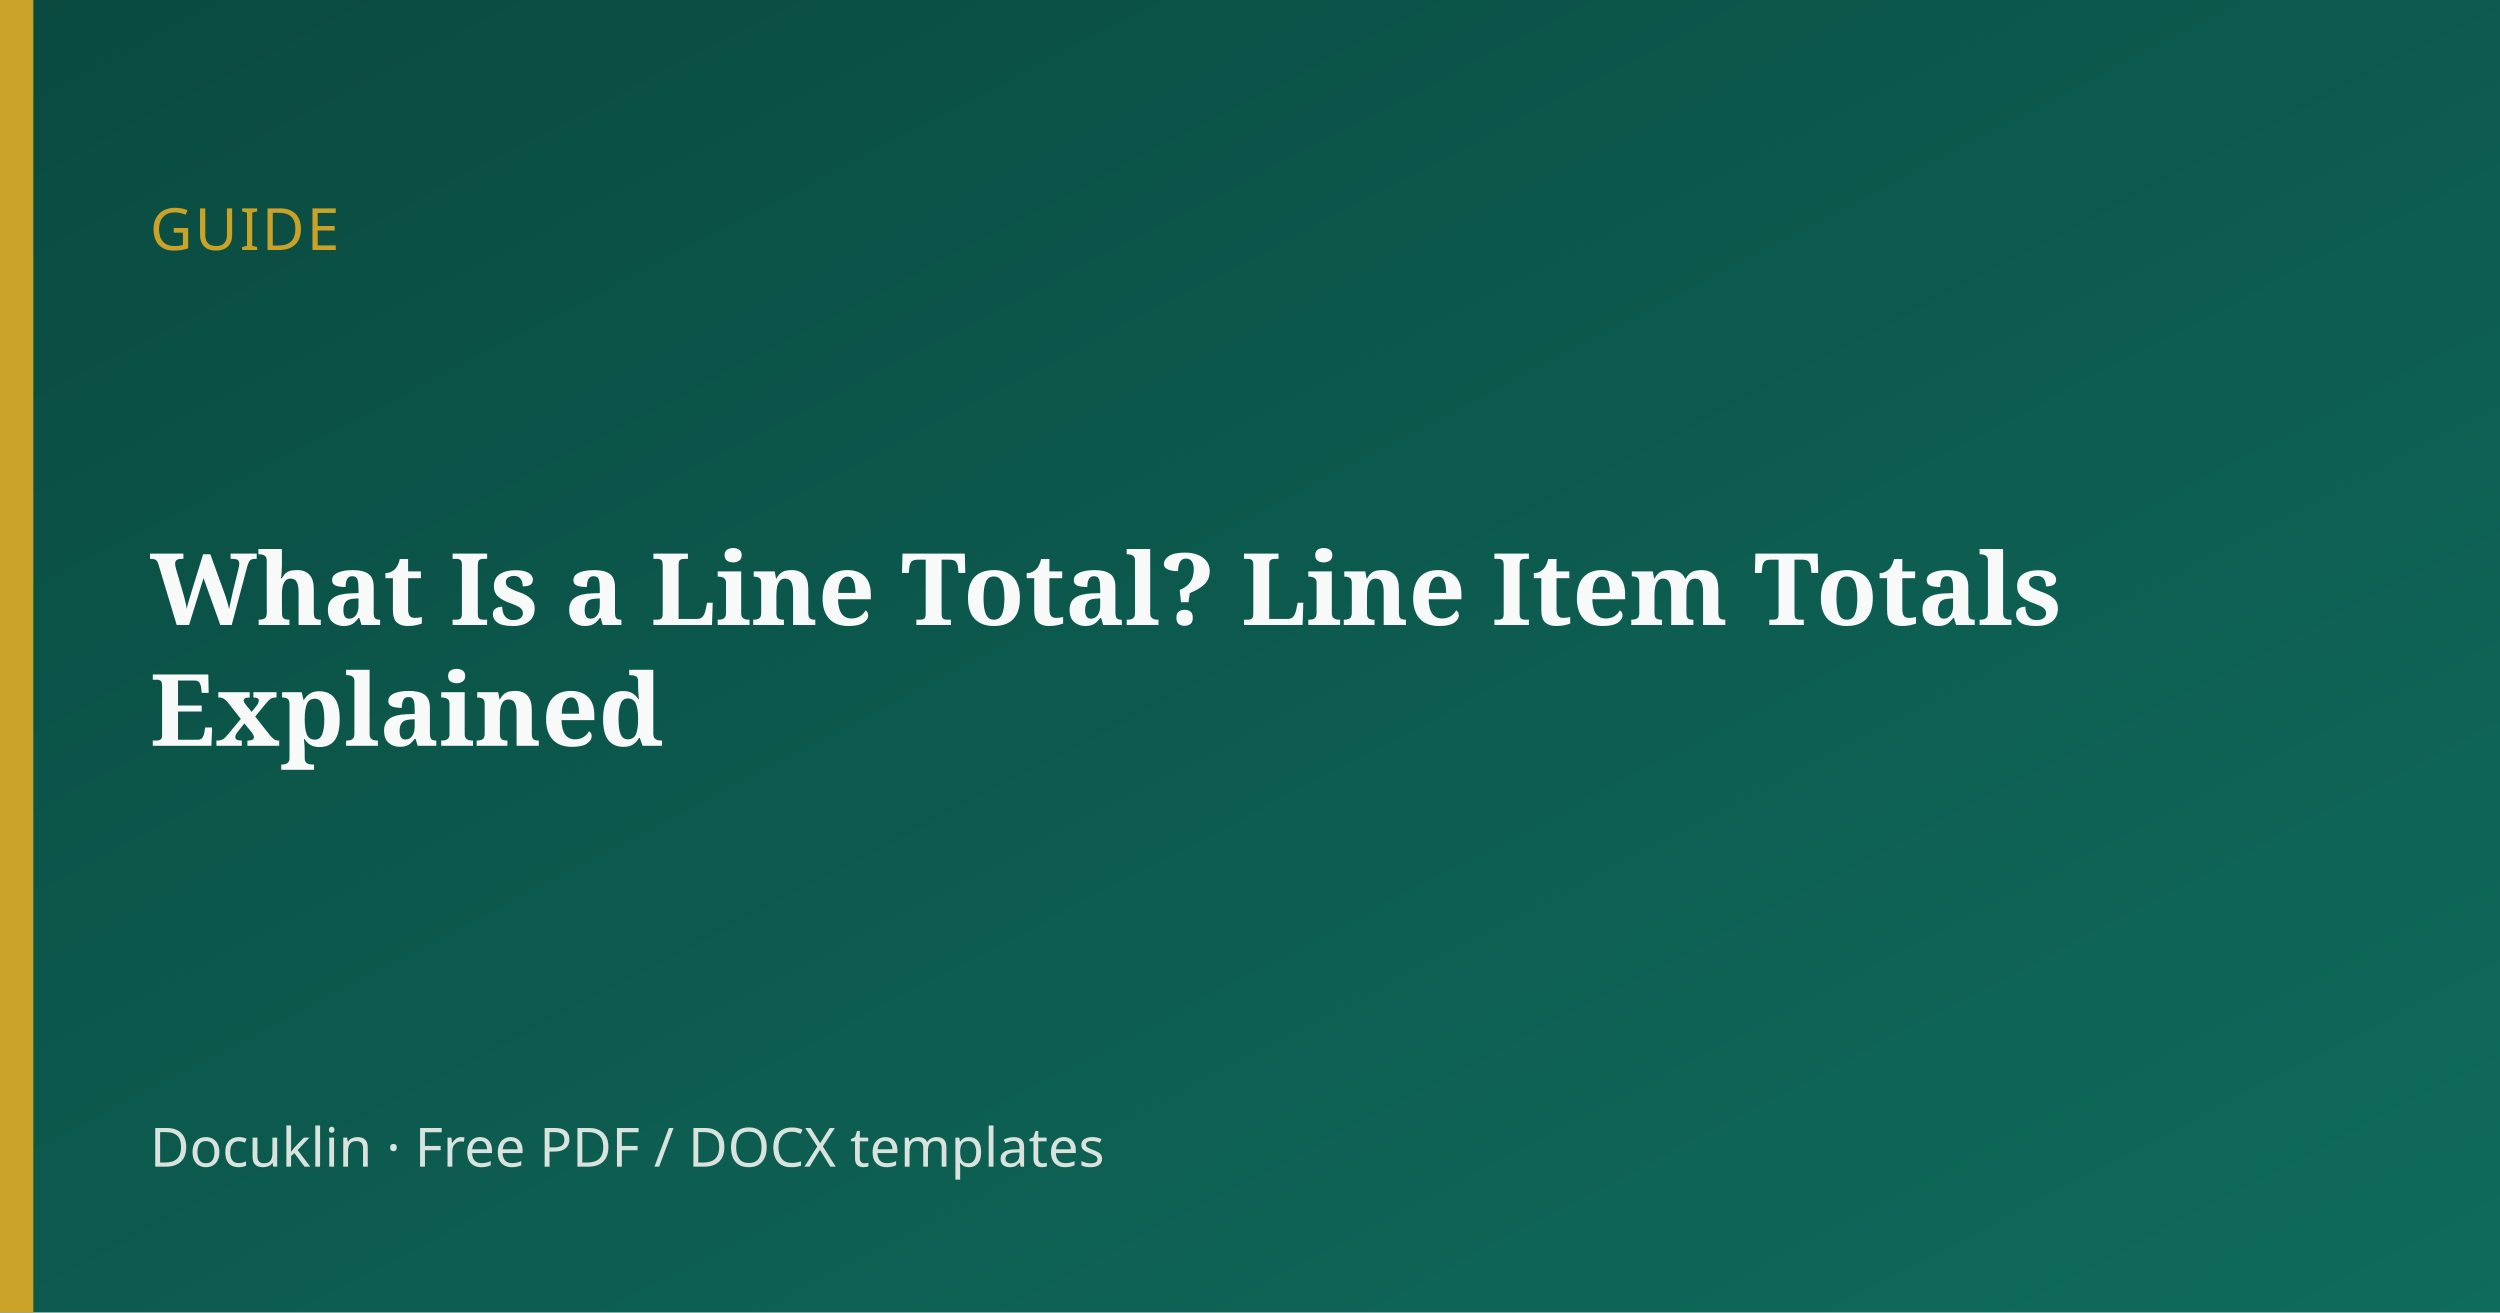
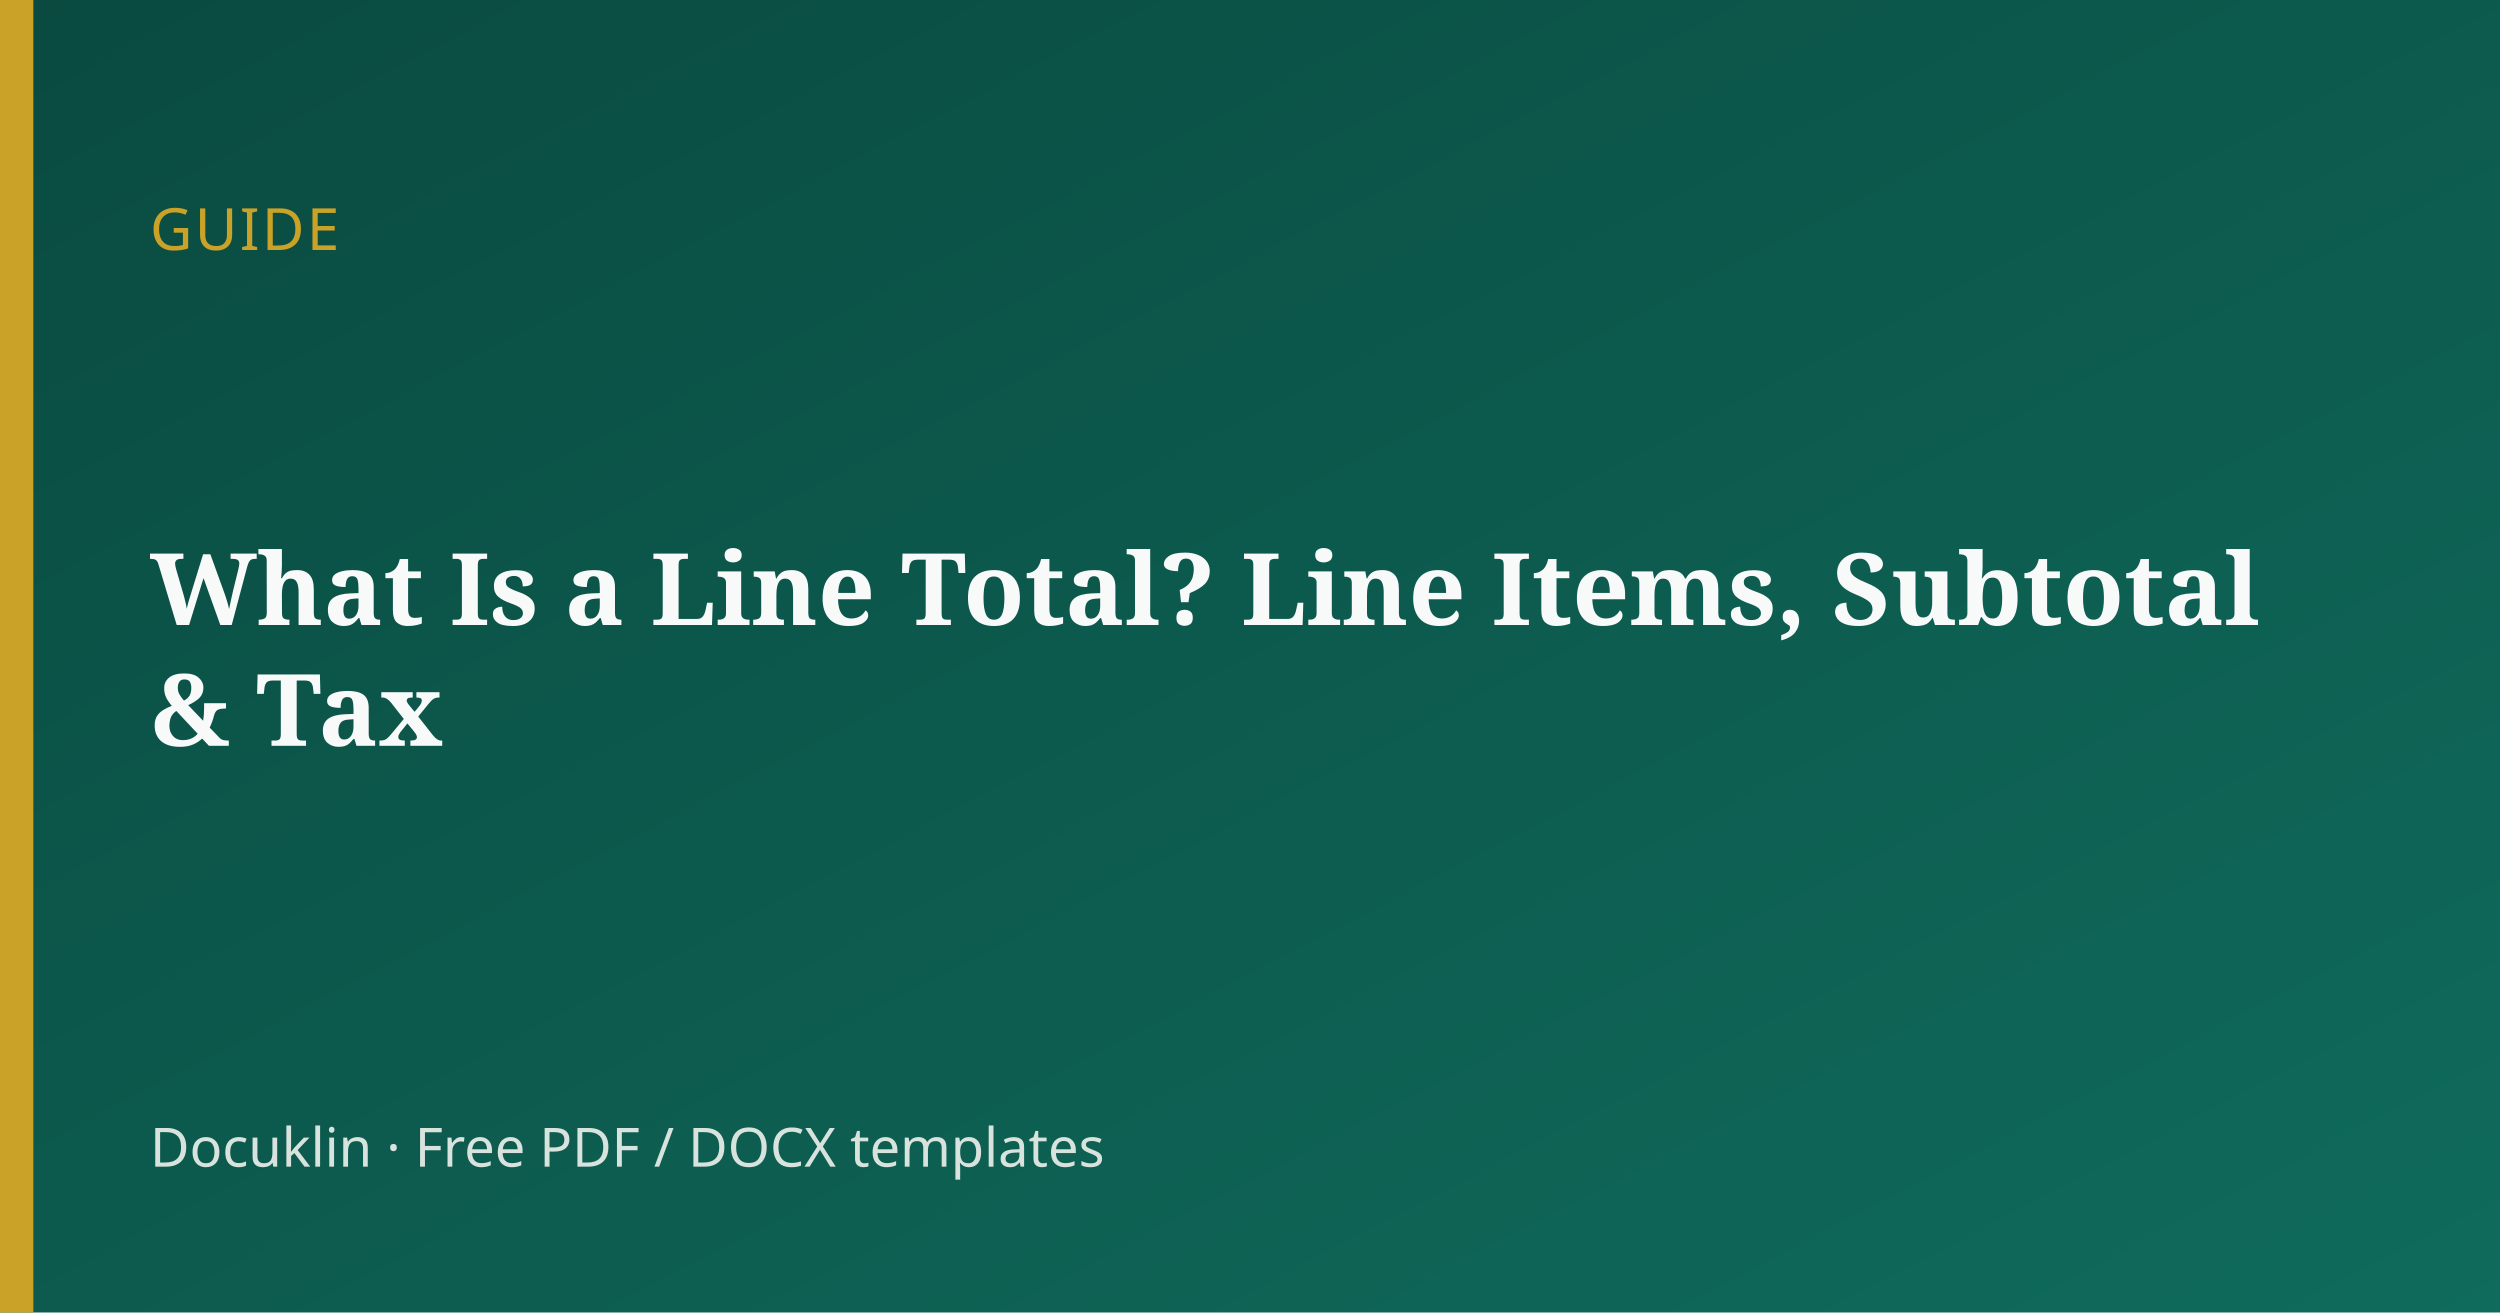
<svg xmlns="http://www.w3.org/2000/svg" width="1200" height="630" viewBox="0 0 1200 630" role="img">
  <defs>
    <linearGradient id="bg" x1="0" y1="0" x2="1" y2="1">
      <stop offset="0%" stop-color="#0a4a40" />
      <stop offset="100%" stop-color="#0f6b5c" />
    </linearGradient>
  </defs>
  <rect width="1200" height="630" fill="url(#bg)" />
  <rect x="0" y="0" width="16" height="630" fill="#c9a227" />
  <text x="72" y="120" fill="#c9a227" font-family="system-ui,sans-serif" font-size="28" letter-spacing="0.04em">GUIDE</text>
-   <text x="72" y="300" fill="#f8faf9" font-family="Georgia, serif" font-size="48" font-weight="700">What Is a Line Total? Line Item Totals</text>
-   <text x="72" y="358" fill="#f8faf9" font-family="Georgia, serif" font-size="48" font-weight="700">Explained</text>
+   <text x="72" y="300" fill="#f8faf9" font-family="Georgia, serif" font-size="48" font-weight="700">What Is a Line Total? Line Items, Subtotal</text>
+   <text x="72" y="358" fill="#f8faf9" font-family="Georgia, serif" font-size="48" font-weight="700">&amp; Tax</text>
  <text x="72" y="560" fill="#d8e3de" font-family="system-ui,sans-serif" font-size="26">Docuklin · Free PDF / DOCX templates</text>
</svg>
